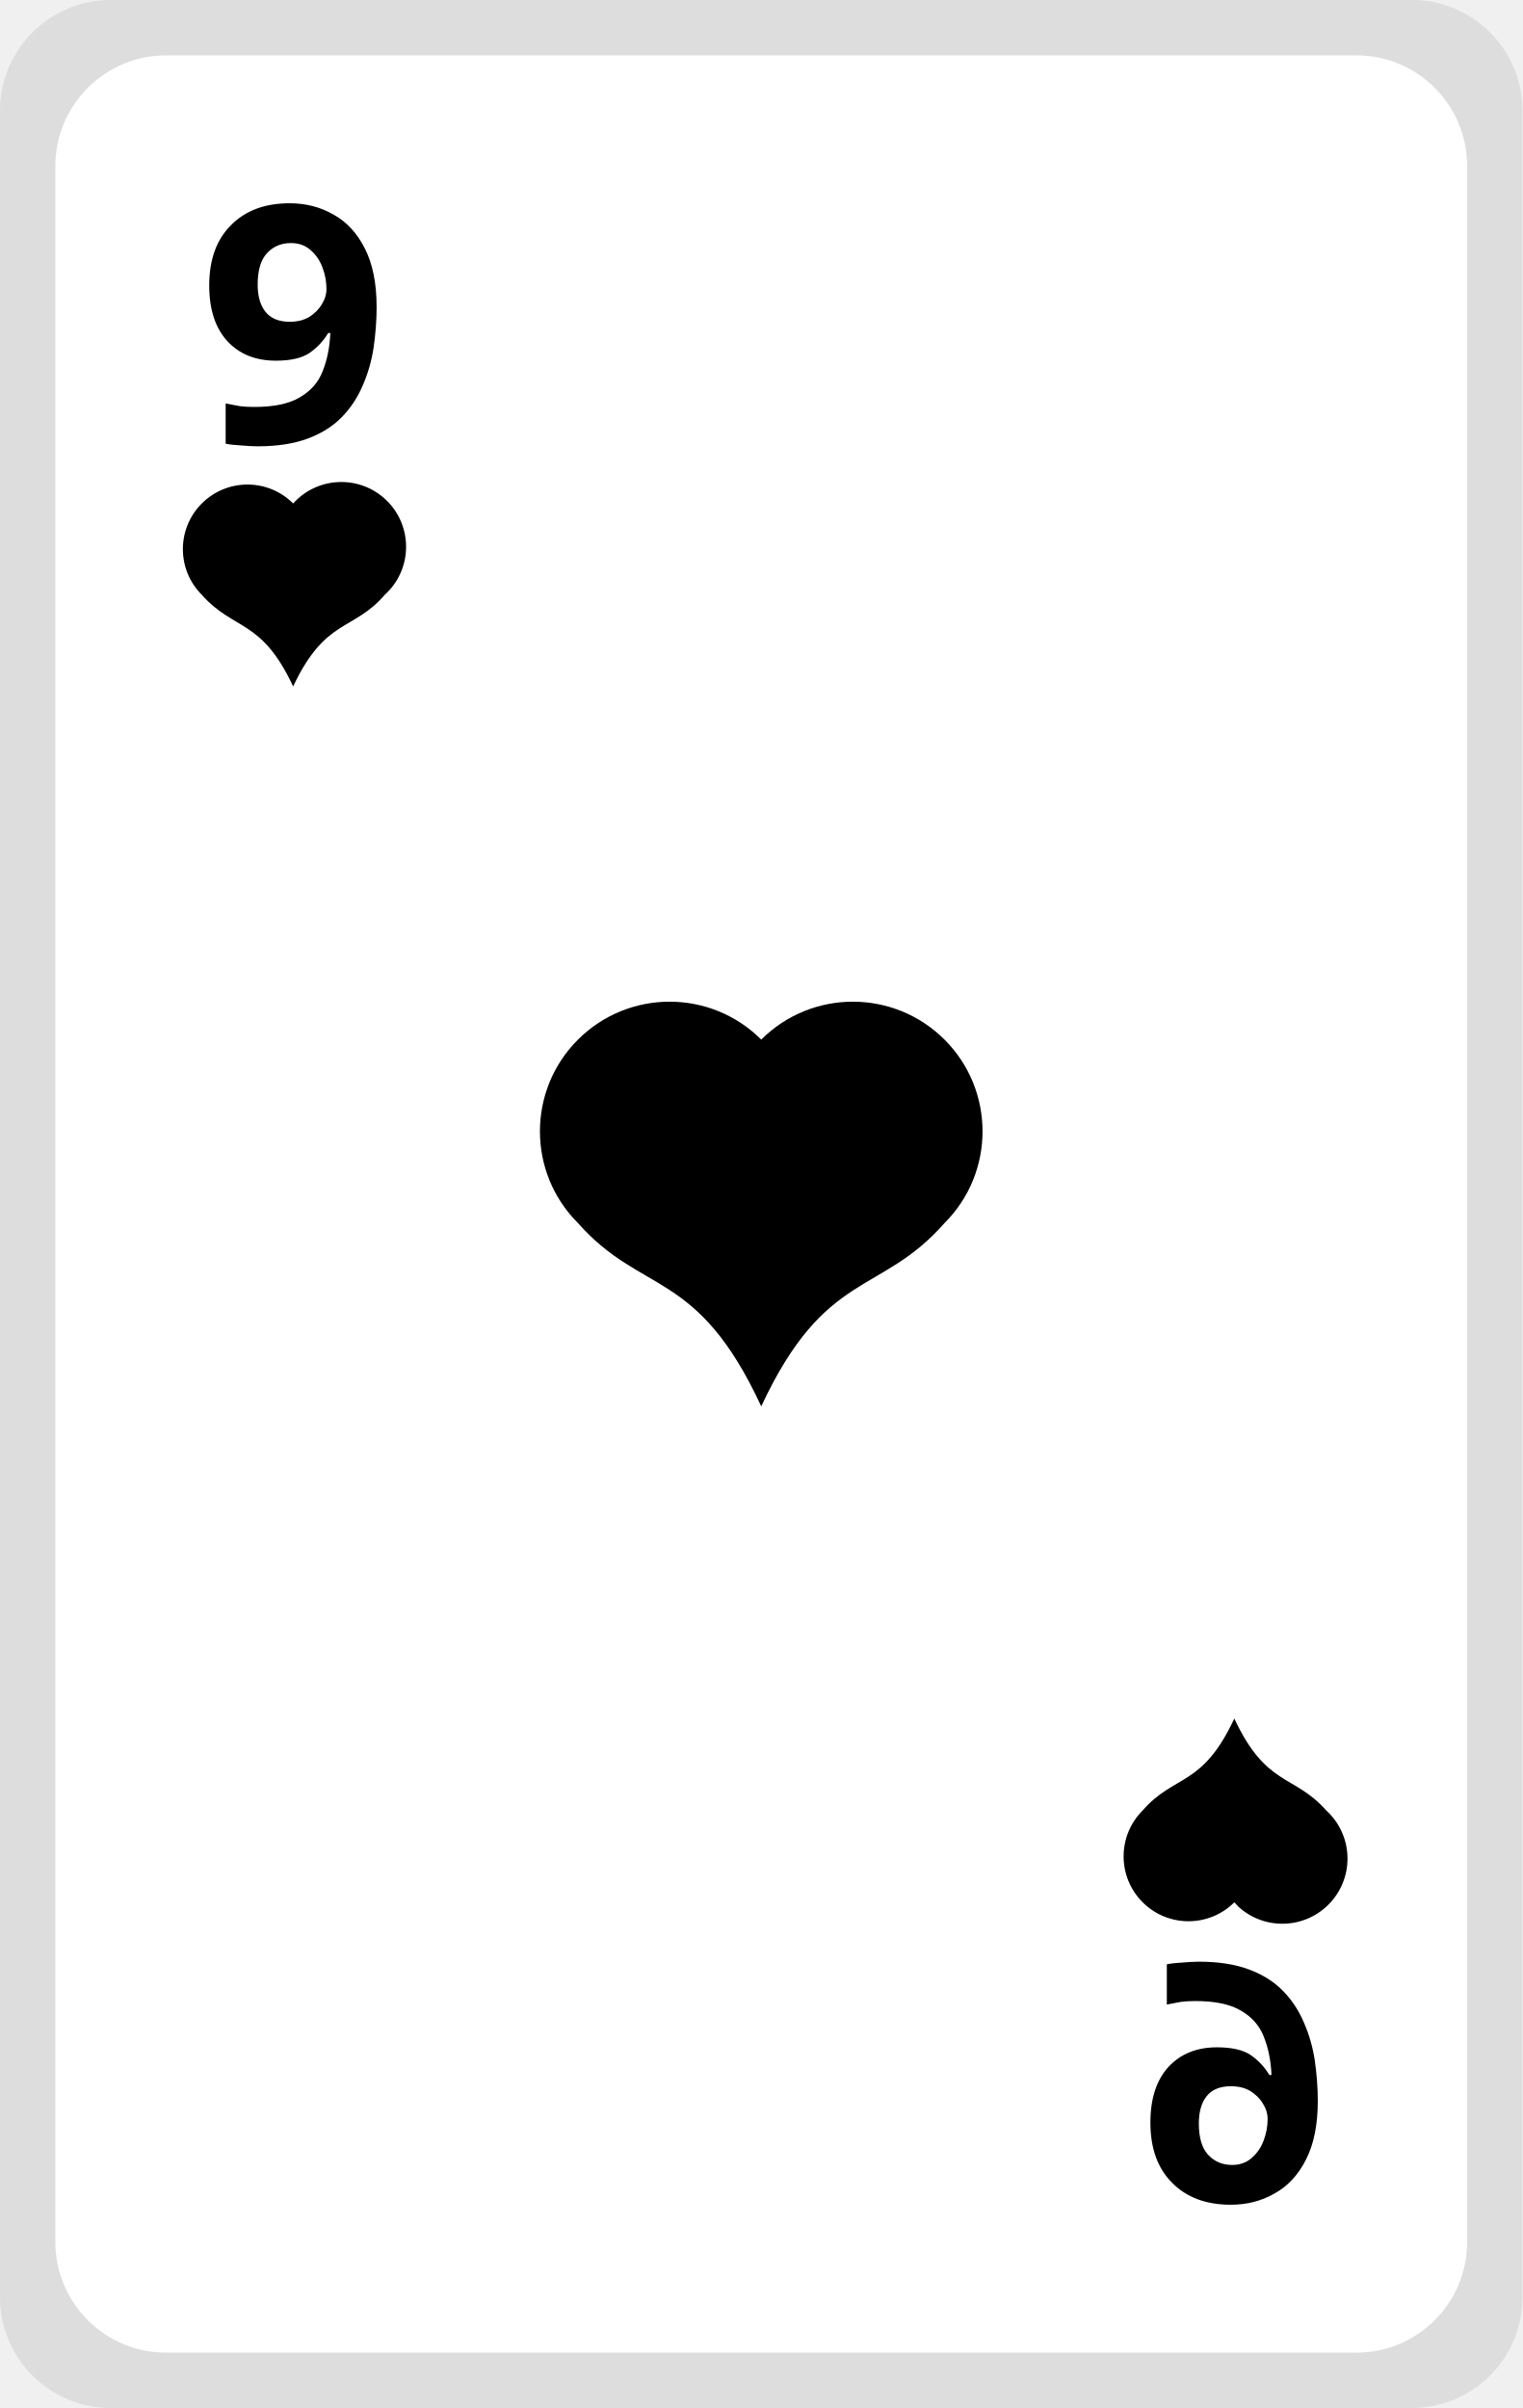
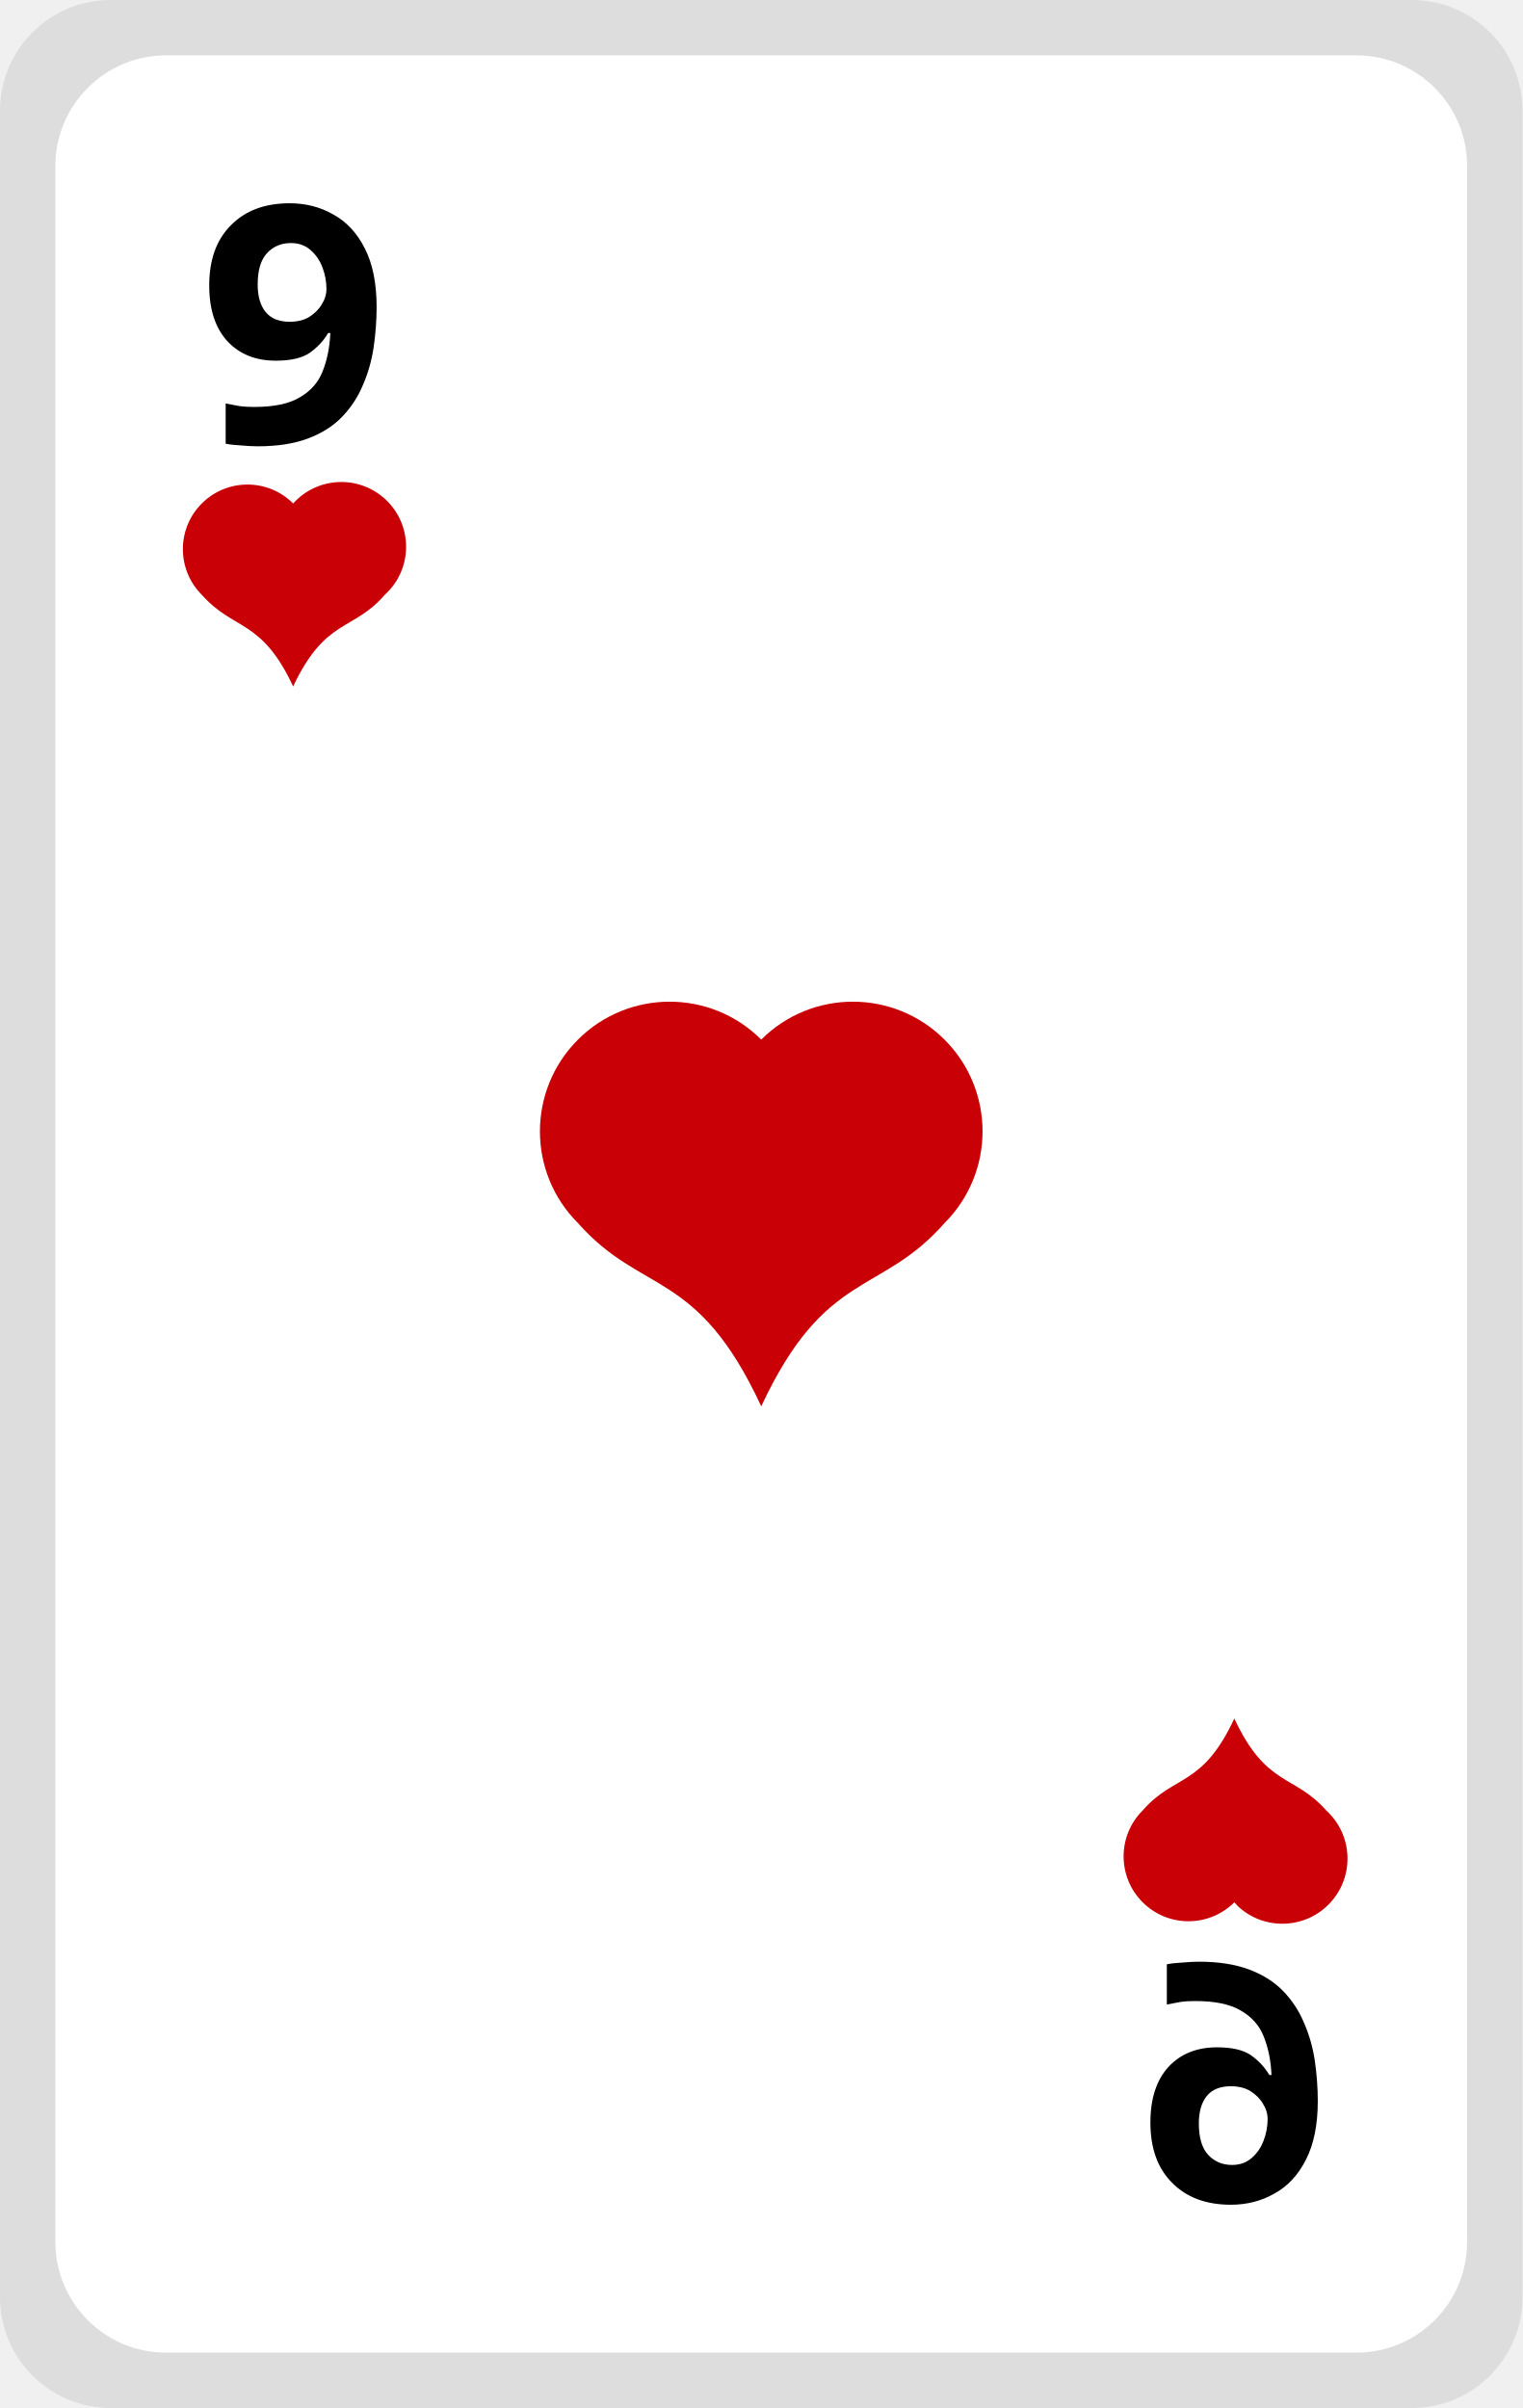
<svg xmlns="http://www.w3.org/2000/svg" id="Ebene_1" data-name="Ebene 1" viewBox="0 0 55 87">
  <defs>
    <style>.cls-1{fill:#ddd;}.cls-2{fill:#fff;}.cls-3{isolation:isolate;font-size:12px;font-family:RobotoSlab-Black,
-             Roboto Slab;font-weight:800;}.cls-4{fill:#c90005;}
+             Roboto Slab;font-weight:800;}.red{fill:#c90005;}
        </style>
  </defs>
  <rect class="cls-1" width="55" height="87" rx="4" />
  <rect class="cls-2" x="2" y="2" width="51" height="83" rx="4" />
  <g id="text">
    <text class="cls-3" x="10.6" y="16" text-anchor="middle">9</text>
    <text class="cls-3" x="44.6" y="-71" text-anchor="middle" transform="scale(1,-1)">9</text>
  </g>
  <path class="red" d="M27.5,50.81c-2.32-5-4.3-4-6.62-6.62a4.68,4.68,0,0,1,6.62-6.63h0a4.68,4.68,0,1,1,6.62,6.63h0c-2.32,2.64-4.3,1.65-6.62,6.62" transform="translate(0 0)" />
  <path class="red" d="M10.59,24.8c-1.15-2.46-2.14-2-3.3-3.31a2.33,2.33,0,1,1,3.3-3.3h0a2.34,2.34,0,0,1,3.48,3.13c-.06.06-.11.12-.17.17h0c-1.15,1.33-2.14.83-3.31,3.31" transform="translate(0 0)" />
  <path class="red" d="M44.59,62.09c1.16,2.48,2.15,2,3.32,3.32a2.35,2.35,0,0,1-3.17,3.48l-.15-.16h0a2.34,2.34,0,1,1-3.31-3.32h0c1.15-1.32,2.15-.83,3.31-3.32" transform="translate(0 0)" />
</svg>
